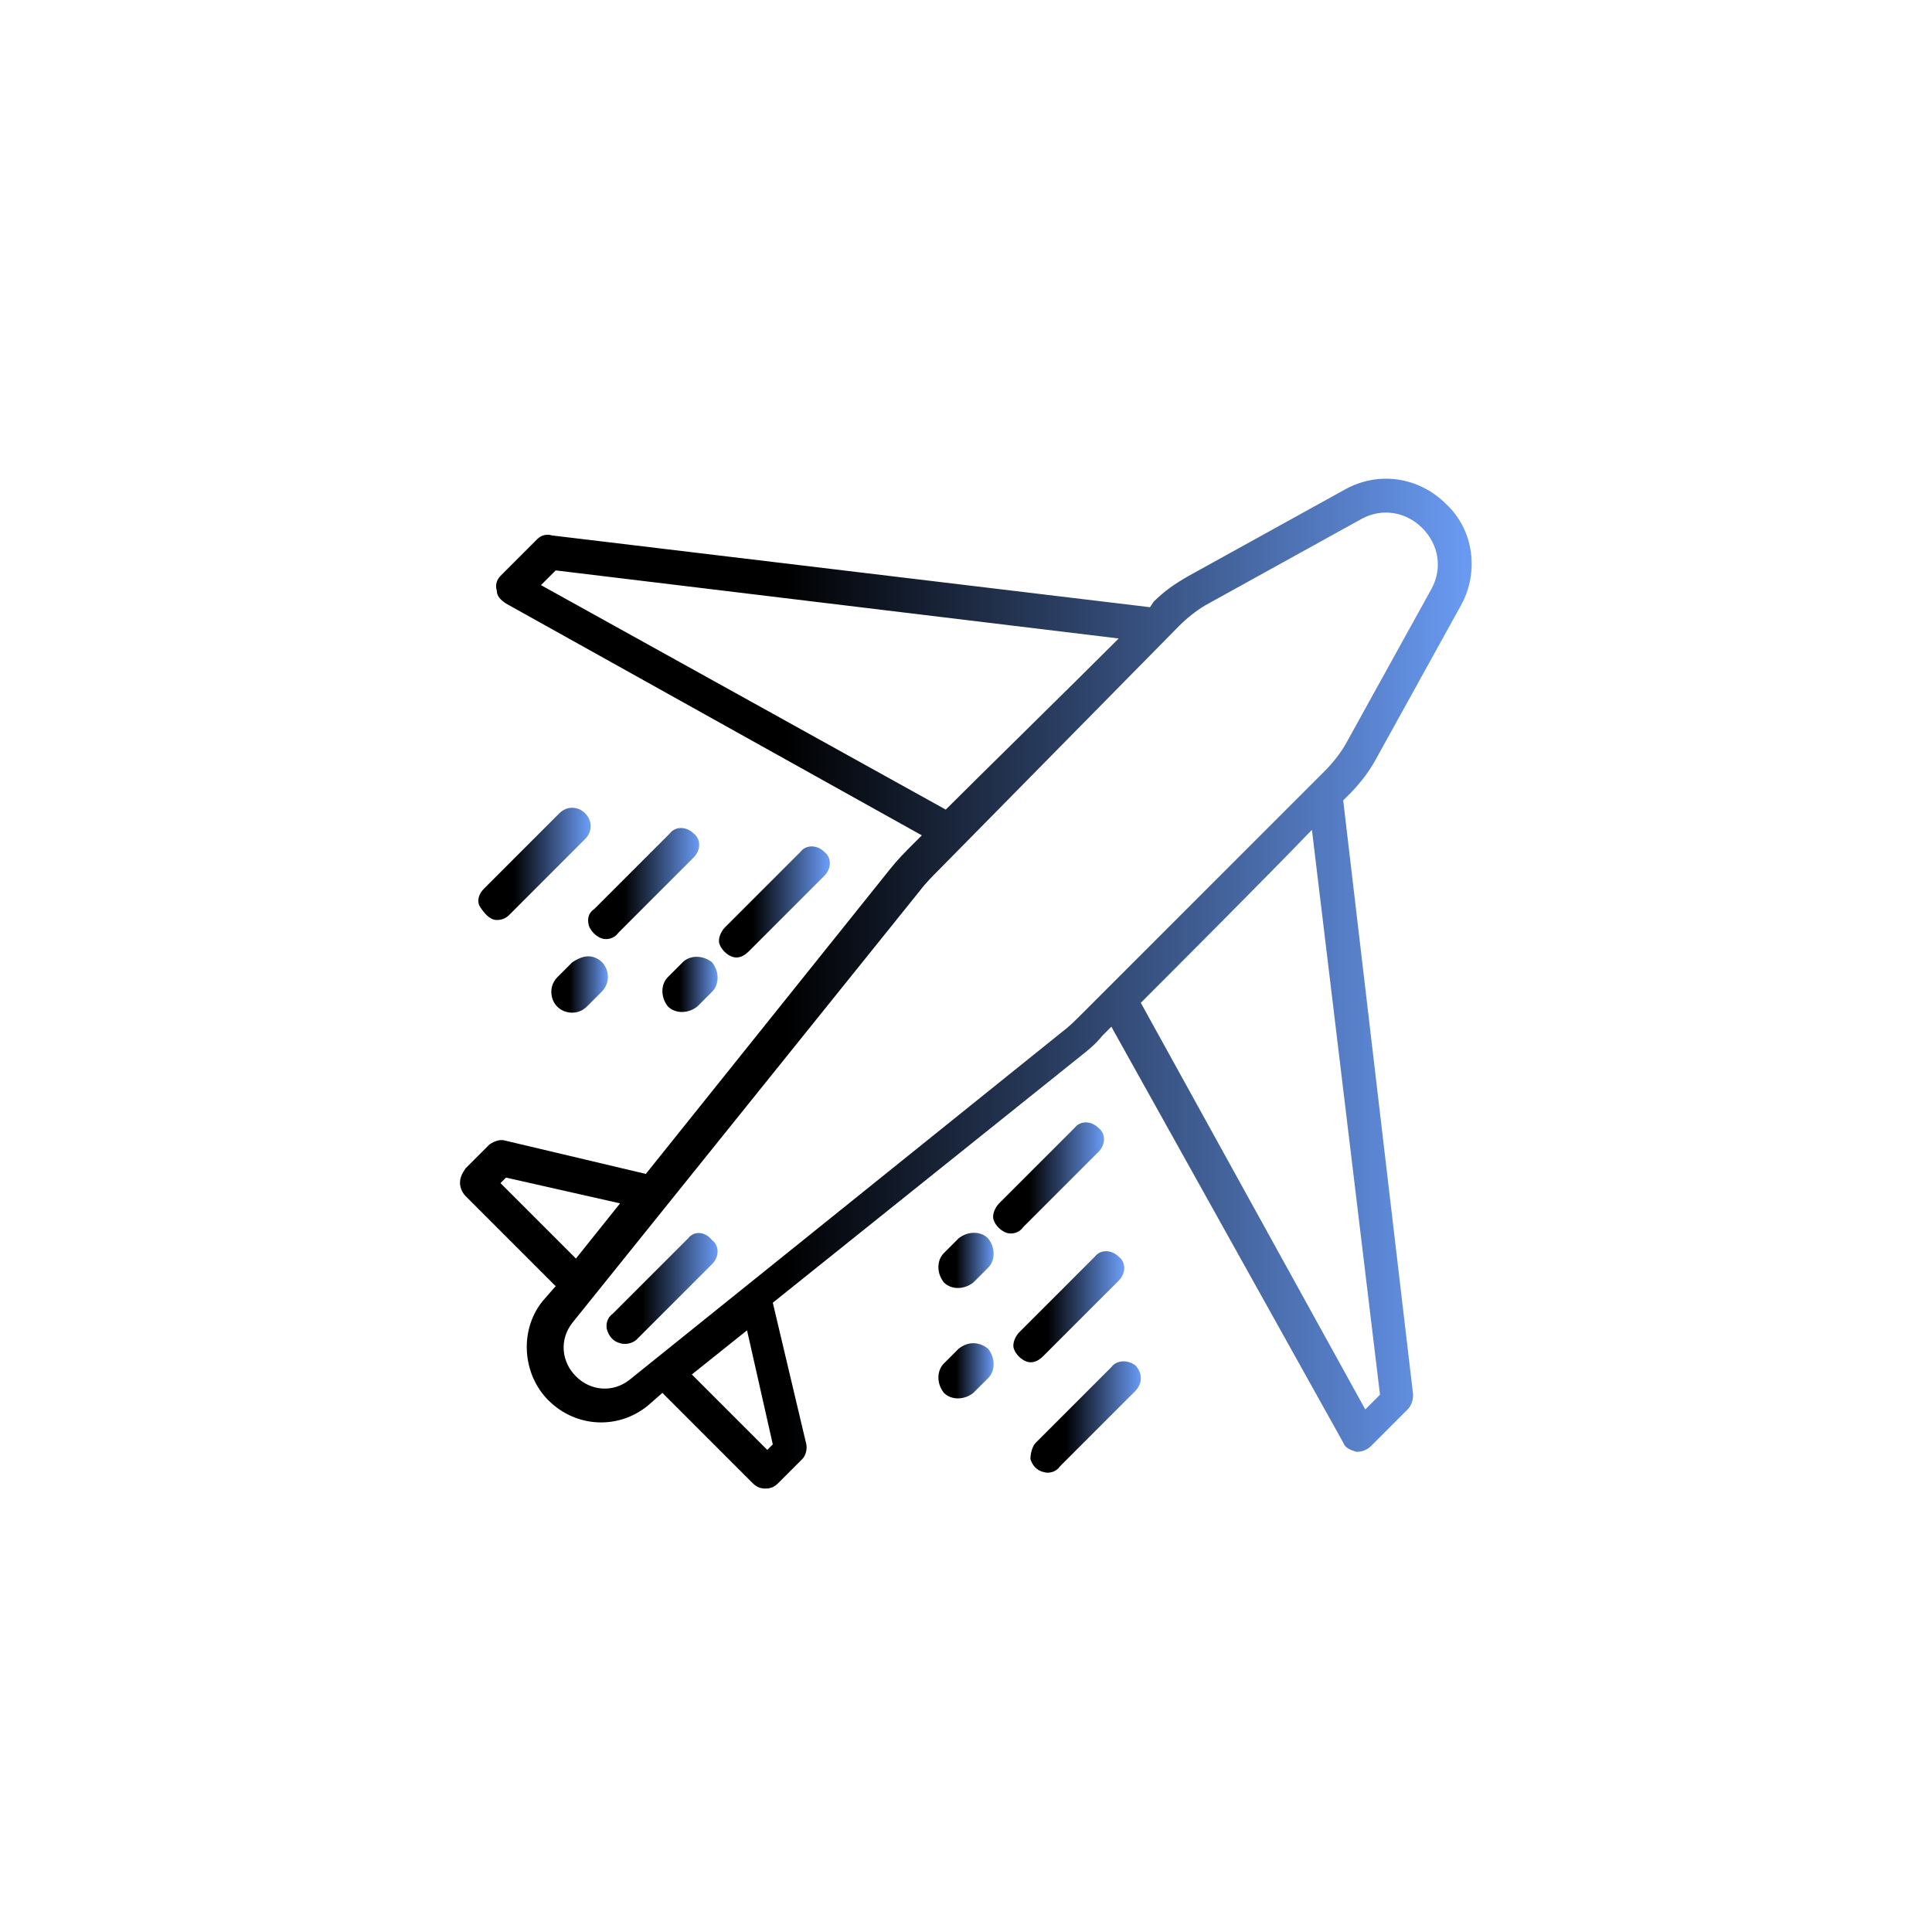
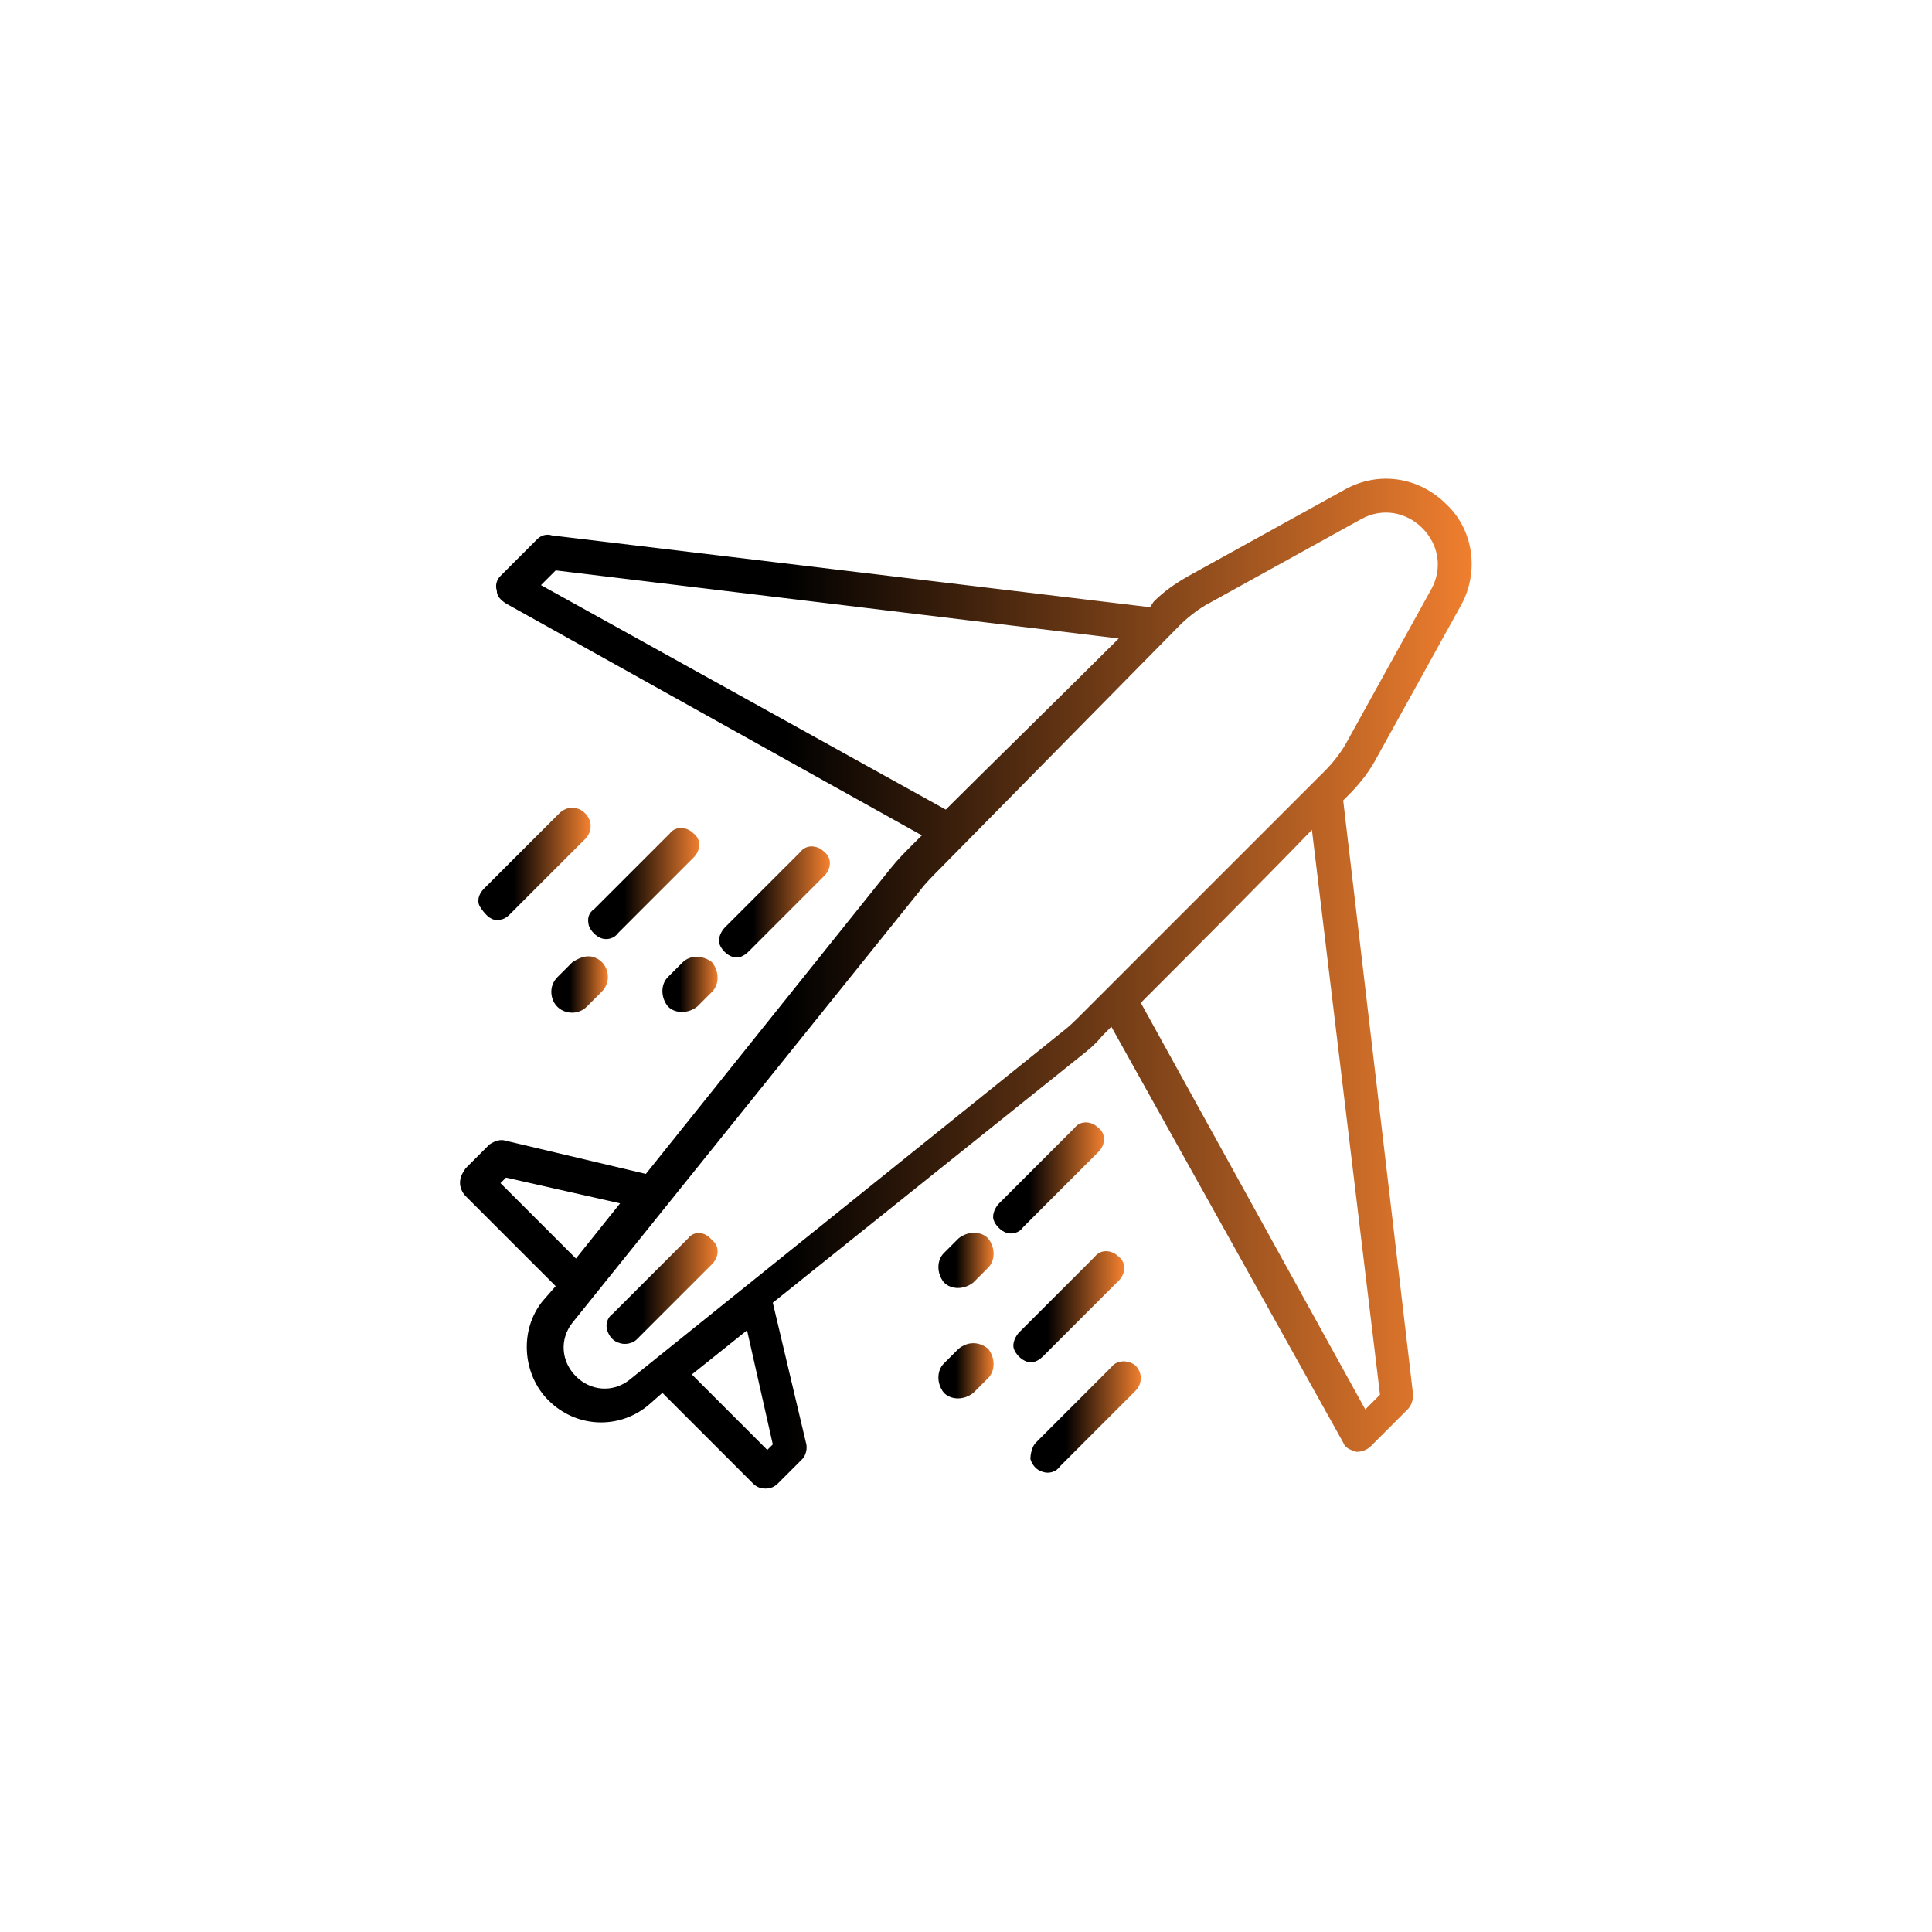
<svg xmlns="http://www.w3.org/2000/svg" version="1.1" id="Layer_1" x="0px" y="0px" viewBox="0 0 105 105" style="enable-background:new 0 0 105 105;" xml:space="preserve">
  <style type="text/css">
	.st0{fill:url(#Path_1_);}
	.st1{fill:url(#Shape_1_);}
	.st2{fill:url(#SVGID_1_);}
	.st3{fill:url(#SVGID_2_);}
	.st4{fill:url(#SVGID_3_);}
	.st5{fill:url(#SVGID_4_);}
	.st6{fill:url(#SVGID_5_);}
	.st7{fill:url(#SVGID_6_);}
	.st8{fill:url(#SVGID_7_);}
	.st9{fill:url(#SVGID_8_);}
	.st10{fill:url(#SVGID_9_);}
	.st11{fill:url(#SVGID_10_);}
</style>
  <g>
    <g transform="translate(-803, -1774)">
      <g id="Features-1" transform="translate(0, 1685)">
        <g transform="translate(793, 89)">
          <g id="icon" transform="translate(10, 0)">
            <g id="airplane" transform="translate(25, 26)">
              <linearGradient id="Path_1_" gradientUnits="userSpaceOnUse" x1="-26.5" y1="82" x2="-27.5" y2="82" gradientTransform="matrix(6 0 0 -6 173 536)">
-                 <stop offset="0" style="stop-color:#6A9BF4" />
+                 <stop offset="0" style="stop-color:#F07F2F" />
                <stop offset="0.679" style="stop-color:#3B77333" />
                <stop offset="1" style="stop-color:#3B77333" />
              </linearGradient>
              <path id="Path" class="st0" d="M12.4,41.3l-4.1,4.1C8,45.6,7.9,46,8,46.3c0.1,0.3,0.3,0.6,0.7,0.7c0.3,0.1,0.7,0,0.9-0.2        l4.1-4.1c0.4-0.4,0.4-1,0-1.3C13.3,40.9,12.7,40.9,12.4,41.3L12.4,41.3z" />
              <linearGradient id="Shape_1_" gradientUnits="userSpaceOnUse" x1="-26.945" y1="82.445" x2="-27.945" y2="82.445" gradientTransform="matrix(55 0 0 -55 1537 4562)">
-                 <stop offset="0" style="stop-color:#6A9BF4" />
+                 <stop offset="0" style="stop-color:#F07F2F" />
                <stop offset="0.679" style="stop-color:#3B77333" />
                <stop offset="1" style="stop-color:#3B77333" />
              </linearGradient>
              <path id="Shape" class="st1" d="M49.7,15.4l4.7-8.5c1-1.8,0.7-4.1-0.8-5.5c-1.5-1.5-3.7-1.8-5.5-0.8l-8.5,4.7        c-0.7,0.4-1.3,0.8-1.9,1.4L37.5,7L5,3.1C4.7,3,4.4,3.1,4.2,3.3l-2,2C2,5.5,1.9,5.8,2,6.1c0,0.3,0.2,0.5,0.5,0.7l22.6,12.6        l-0.5,0.5c-0.4,0.4-0.8,0.8-1.2,1.3L10.1,37.8L2.5,36c-0.3-0.1-0.6,0-0.9,0.2l-1.3,1.3C0.1,37.8,0,38,0,38.3        c0,0.2,0.1,0.5,0.3,0.7l4.9,4.9l-0.7,0.8c-1.3,1.6-1.1,4,0.3,5.4c1.5,1.5,3.8,1.6,5.4,0.3l0.8-0.7l4.9,4.9        c0.2,0.2,0.4,0.3,0.7,0.3s0.5-0.1,0.7-0.3l1.3-1.3c0.2-0.2,0.3-0.6,0.2-0.9l-1.8-7.6l16.6-13.3c0.5-0.4,0.9-0.7,1.3-1.2        l0.5-0.5l12.6,22.6c0.1,0.3,0.4,0.4,0.7,0.5c0,0,0.1,0,0.1,0c0.2,0,0.5-0.1,0.7-0.3l2-2c0.2-0.2,0.3-0.5,0.3-0.8L48,17.5        l0.3-0.3C48.8,16.7,49.3,16.1,49.7,15.4z M5.2,5l30.6,3.7c-2.5,2.5-7.7,7.6-9.4,9.3L4.4,5.8L5.2,5z M49.2,50.6L37,28.5        c1.7-1.7,6.8-6.8,9.3-9.4L50,49.8L49.2,50.6z M2.2,38.3L2.5,38l6.2,1.4l-2.4,3L2.2,38.3z M17,52.5l-0.3,0.3l-4.1-4.1l3-2.4        L17,52.5z M47,15.9l-0.6,0.6l0,0l-0.1,0.1L33.8,29.1c-0.4,0.4-0.7,0.7-1.1,1L9.2,49c-0.9,0.7-2.1,0.6-2.9-0.2s-0.9-2-0.2-2.9        l18.9-23.5c0.3-0.4,0.7-0.8,1-1.1L39.1,8c0.4-0.4,0.9-0.8,1.4-1.1L49,2.2c1.1-0.6,2.4-0.4,3.3,0.5s1.1,2.2,0.5,3.3l-4.7,8.5        C47.8,15,47.4,15.5,47,15.9L47,15.9z" />
              <linearGradient id="SVGID_1_" gradientUnits="userSpaceOnUse" x1="-26.5" y1="82" x2="-27.5" y2="82" gradientTransform="matrix(6 0 0 -6 195 537.0003)">
-                 <stop offset="0" style="stop-color:#6A9BF4" />
+                 <stop offset="0" style="stop-color:#F07F2F" />
                <stop offset="0.679" style="stop-color:#3B77333" />
                <stop offset="1" style="stop-color:#3B77333" />
              </linearGradient>
              <path class="st2" d="M31.7,47.7l4.1-4.1c0.4-0.4,0.4-1,0-1.3c-0.4-0.4-1-0.4-1.3,0l-4.1,4.1c-0.2,0.2-0.4,0.6-0.3,0.9        c0.1,0.3,0.4,0.6,0.7,0.7C31.1,48.1,31.4,48,31.7,47.7z" />
              <linearGradient id="SVGID_2_" gradientUnits="userSpaceOnUse" x1="-26.5" y1="82" x2="-27.5" y2="82" gradientTransform="matrix(6 0 0 -6 196 543)">
-                 <stop offset="0" style="stop-color:#6A9BF4" />
+                 <stop offset="0" style="stop-color:#F07F2F" />
                <stop offset="0.679" style="stop-color:#3B77333" />
                <stop offset="1" style="stop-color:#3B77333" />
              </linearGradient>
              <path class="st3" d="M35.4,48.3l-4.1,4.1c-0.2,0.2-0.3,0.6-0.3,0.9c0.1,0.3,0.3,0.6,0.7,0.7c0.3,0.1,0.7,0,0.9-0.3l4.1-4.1        c0.4-0.4,0.4-1,0-1.4C36.3,47.9,35.7,47.9,35.4,48.3L35.4,48.3z" />
              <linearGradient id="SVGID_3_" gradientUnits="userSpaceOnUse" x1="-26.5" y1="82" x2="-27.5" y2="82" gradientTransform="matrix(6 0 0 -6 194 530.0003)">
-                 <stop offset="0" style="stop-color:#6A9BF4" />
+                 <stop offset="0" style="stop-color:#F07F2F" />
                <stop offset="0.679" style="stop-color:#3B77333" />
                <stop offset="1" style="stop-color:#3B77333" />
              </linearGradient>
              <path class="st4" d="M34.7,36.6c0.4-0.4,0.4-1,0-1.3c-0.4-0.4-1-0.4-1.3,0l-4.1,4.1c-0.2,0.2-0.4,0.6-0.3,0.9        c0.1,0.3,0.4,0.6,0.7,0.7c0.3,0.1,0.7,0,0.9-0.3L34.7,36.6z" />
              <linearGradient id="SVGID_4_" gradientUnits="userSpaceOnUse" x1="-26" y1="81.5" x2="-27" y2="81.5" gradientTransform="matrix(3 0 0 -3 106.9999 293.0003)">
-                 <stop offset="0" style="stop-color:#6A9BF4" />
+                 <stop offset="0" style="stop-color:#F07F2F" />
                <stop offset="0.679" style="stop-color:#3B77333" />
                <stop offset="1" style="stop-color:#3B77333" />
              </linearGradient>
              <path class="st5" d="M27.1,47.3l-0.8,0.8c-0.4,0.4-0.4,1.1,0,1.6c0.4,0.4,1.1,0.4,1.6,0l0.8-0.8c0.4-0.4,0.4-1.1,0-1.6        C28.2,46.9,27.6,46.9,27.1,47.3z" />
              <linearGradient id="SVGID_5_" gradientUnits="userSpaceOnUse" x1="-26" y1="81.5" x2="-27" y2="81.5" gradientTransform="matrix(3 0 0 -3 106.9999 287)">
-                 <stop offset="0" style="stop-color:#6A9BF4" />
+                 <stop offset="0" style="stop-color:#F07F2F" />
                <stop offset="0.679" style="stop-color:#3B77333" />
                <stop offset="1" style="stop-color:#3B77333" />
              </linearGradient>
              <path class="st6" d="M28.7,42.9c0.4-0.4,0.4-1.1,0-1.6c-0.4-0.4-1.1-0.4-1.6,0l-0.8,0.8c-0.4,0.4-0.4,1.1,0,1.6        c0.4,0.4,1.1,0.4,1.6,0L28.7,42.9z" />
              <linearGradient id="SVGID_6_" gradientUnits="userSpaceOnUse" x1="-26.5" y1="82" x2="-27.5" y2="82" gradientTransform="matrix(6 0 0 -6 172 514)">
-                 <stop offset="0" style="stop-color:#6A9BF4" />
+                 <stop offset="0" style="stop-color:#F07F2F" />
                <stop offset="0.679" style="stop-color:#3B77333" />
                <stop offset="1" style="stop-color:#3B77333" />
              </linearGradient>
              <path class="st7" d="M11.4,19.3l-4.1,4.1C7,23.6,6.9,23.9,7,24.3c0.1,0.3,0.4,0.6,0.7,0.7c0.3,0.1,0.7,0,0.9-0.3l4.1-4.1        c0.4-0.4,0.4-1,0-1.3C12.3,18.9,11.7,18.9,11.4,19.3z" />
              <linearGradient id="SVGID_7_" gradientUnits="userSpaceOnUse" x1="-26.5" y1="82" x2="-27.5" y2="82" gradientTransform="matrix(6 0 0 -6 166 512.9998)">
-                 <stop offset="0" style="stop-color:#6A9BF4" />
+                 <stop offset="0" style="stop-color:#F07F2F" />
                <stop offset="0.679" style="stop-color:#3B77333" />
                <stop offset="1" style="stop-color:#3B77333" />
              </linearGradient>
              <path class="st8" d="M2,24c0.3,0,0.5-0.1,0.7-0.3l4.1-4.1c0.4-0.4,0.4-1,0-1.4c-0.4-0.4-1-0.4-1.4,0l-4.1,4.1        c-0.3,0.3-0.4,0.7-0.2,1S1.6,24,2,24z" />
              <linearGradient id="SVGID_8_" gradientUnits="userSpaceOnUse" x1="-26.5" y1="82" x2="-27.5" y2="82" gradientTransform="matrix(6 0 0 -6 179 515)">
-                 <stop offset="0" style="stop-color:#6A9BF4" />
+                 <stop offset="0" style="stop-color:#F07F2F" />
                <stop offset="0.679" style="stop-color:#3B77333" />
                <stop offset="1" style="stop-color:#3B77333" />
              </linearGradient>
              <path class="st9" d="M15.7,25.7l4.1-4.1c0.4-0.4,0.4-1,0-1.3c-0.4-0.4-1-0.4-1.3,0l-4.1,4.1c-0.2,0.2-0.4,0.6-0.3,0.9        c0.1,0.3,0.4,0.6,0.7,0.7S15.4,26,15.7,25.7z" />
              <linearGradient id="SVGID_9_" gradientUnits="userSpaceOnUse" x1="-26" y1="81.5" x2="-27" y2="81.5" gradientTransform="matrix(3 0 0 -3 86 272)">
-                 <stop offset="0" style="stop-color:#6A9BF4" />
+                 <stop offset="0" style="stop-color:#F07F2F" />
                <stop offset="0.679" style="stop-color:#3B77333" />
                <stop offset="1" style="stop-color:#3B77333" />
              </linearGradient>
              <path class="st10" d="M6.1,26.3l-0.8,0.8C5,27.4,4.9,27.8,5,28.2s0.4,0.7,0.8,0.8c0.4,0.1,0.8,0,1.1-0.3l0.8-0.8        c0.3-0.3,0.4-0.7,0.3-1.1c-0.1-0.4-0.4-0.7-0.8-0.8C6.8,25.9,6.4,26.1,6.1,26.3L6.1,26.3z" />
              <linearGradient id="SVGID_10_" gradientUnits="userSpaceOnUse" x1="-26" y1="81.5" x2="-27" y2="81.5" gradientTransform="matrix(3 0 0 -3 92 271.9998)">
-                 <stop offset="0" style="stop-color:#6A9BF4" />
+                 <stop offset="0" style="stop-color:#F07F2F" />
                <stop offset="0.679" style="stop-color:#3B77333" />
                <stop offset="1" style="stop-color:#3B77333" />
              </linearGradient>
              <path class="st11" d="M12.1,26.3l-0.8,0.8c-0.4,0.4-0.4,1.1,0,1.6c0.4,0.4,1.1,0.4,1.6,0l0.8-0.8c0.4-0.4,0.4-1.1,0-1.6        C13.2,25.9,12.5,25.9,12.1,26.3L12.1,26.3z" />
            </g>
          </g>
        </g>
      </g>
    </g>
  </g>
</svg>
